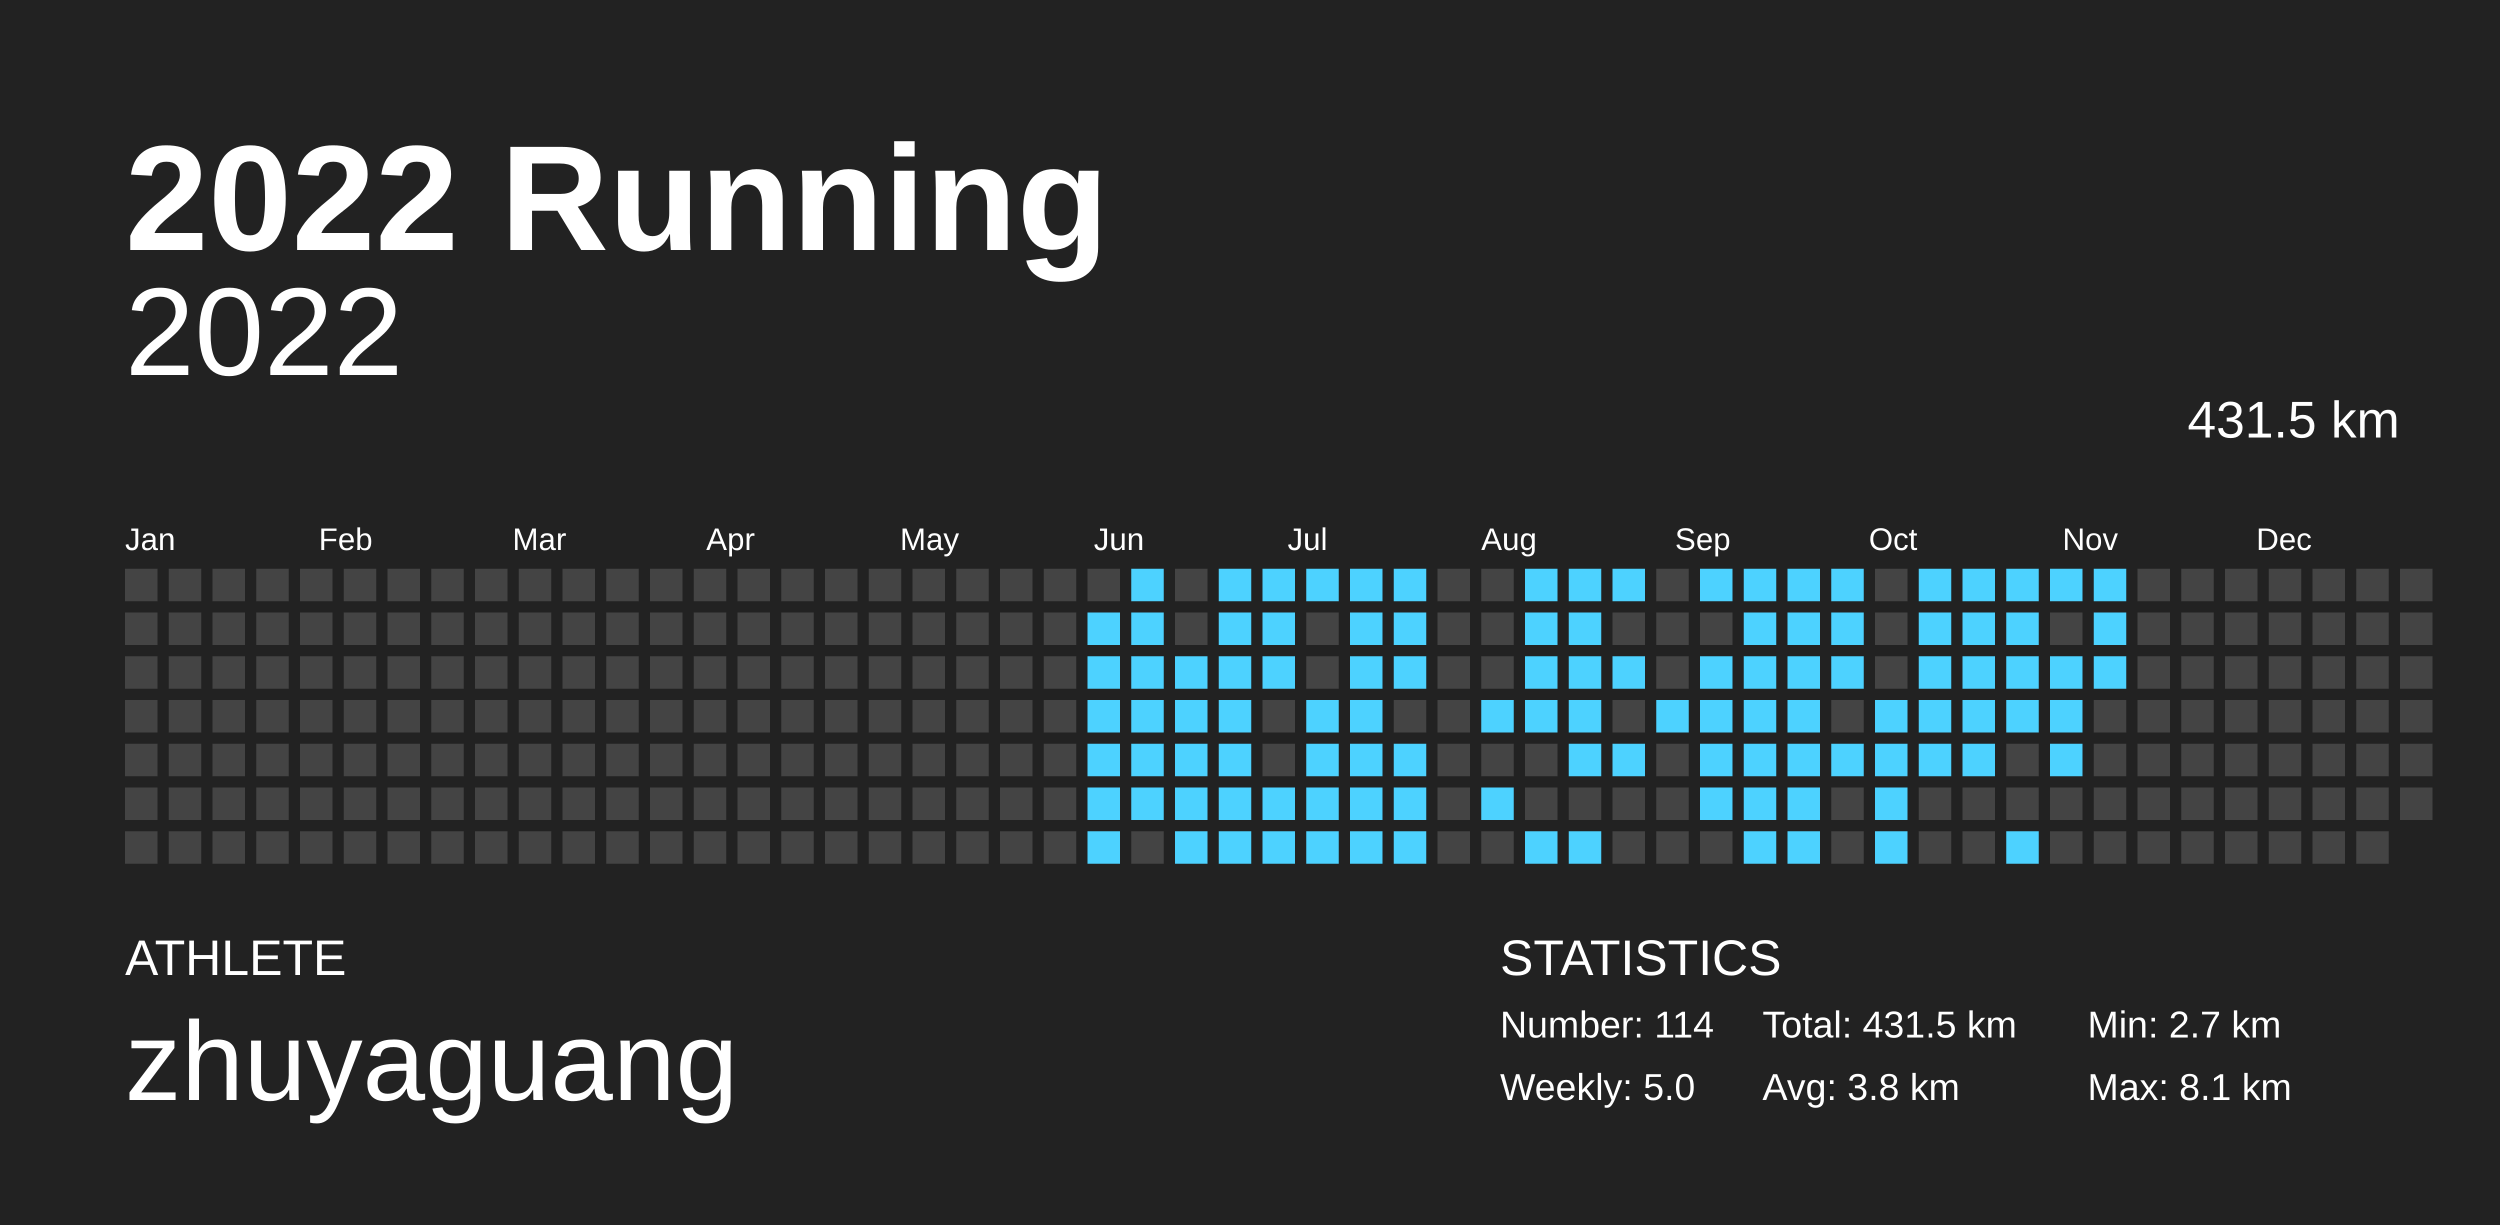
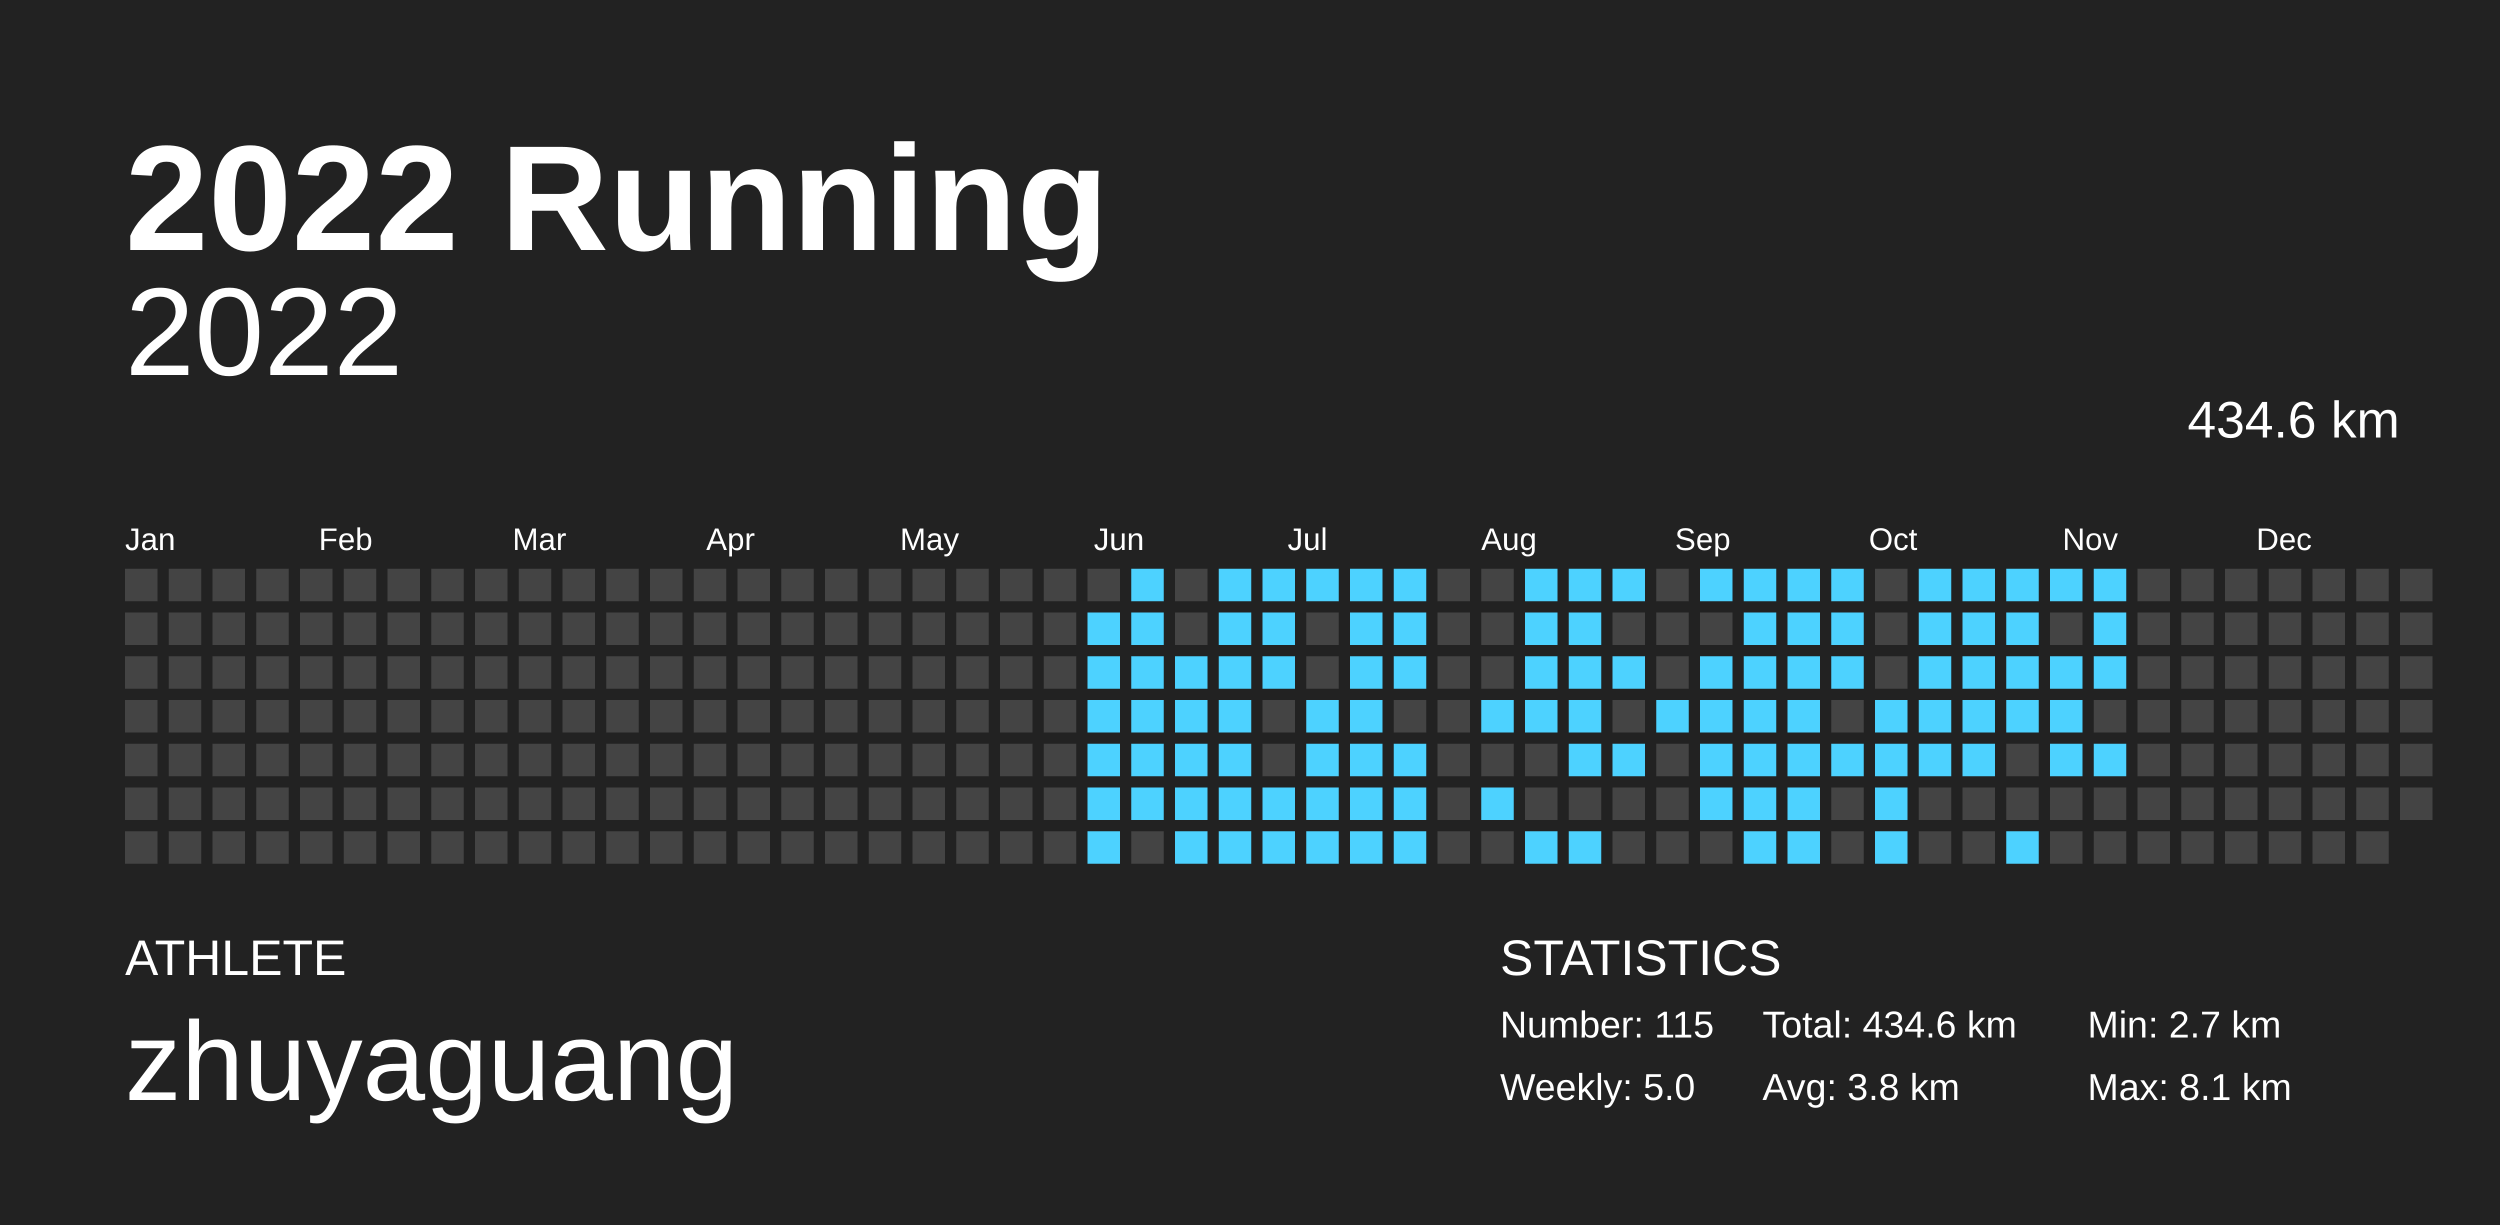
<svg xmlns="http://www.w3.org/2000/svg" baseProfile="full" height="98mm" version="1.1" viewBox="0,0,200,98" width="200mm">
  <defs />
  <rect fill="#222222" height="98" width="200" x="0" y="0" />
  <text fill="#FFFFFF" style="font-size:12px; font-family:Arial; font-weight:bold;" x="10" y="20">2022 Running</text>
  <text fill="#FFFFFF" style="font-size:4px; font-family:Arial" x="10" y="78">ATHLETE</text>
  <text fill="#FFFFFF" style="font-size:9px; font-family:Arial" x="10" y="88">zhuyaguang</text>
  <text fill="#FFFFFF" style="font-size:4px; font-family:Arial" x="120" y="78">STATISTICS</text>
-   <text fill="#FFFFFF" style="font-size:3px; font-family:Arial" x="120" y="83">Number: 114</text>
+   <text fill="#FFFFFF" style="font-size:3px; font-family:Arial" x="120" y="83">Number: 115</text>
  <text fill="#FFFFFF" style="font-size:3px; font-family:Arial" x="120" y="88">Weekly: 5.0</text>
-   <text fill="#FFFFFF" style="font-size:3px; font-family:Arial" x="141" y="83">Total: 431.5 km</text>
+   <text fill="#FFFFFF" style="font-size:3px; font-family:Arial" x="141" y="83">Total: 434.6 km</text>
  <text fill="#FFFFFF" style="font-size:3px; font-family:Arial" x="141" y="88">Avg: 3.8 km</text>
  <text fill="#FFFFFF" style="font-size:3px; font-family:Arial" x="167" y="83">Min: 2.7 km</text>
  <text fill="#FFFFFF" style="font-size:3px; font-family:Arial" x="167" y="88">Max: 8.1 km</text>
  <text alignment-baseline="hanging" fill="#FFFFFF" style="font-size:10.0px; font-family:Arial;" x="10" y="30">2022</text>
-   <text alignment-baseline="hanging" fill="#FFFFFF" style="font-size:4.125px; font-family:Arial;" x="175" y="35">431.5 km</text>
+   <text alignment-baseline="hanging" fill="#FFFFFF" style="font-size:4.125px; font-family:Arial;" x="175" y="35">434.6 km</text>
  <text fill="#FFFFFF" style="font-size:2.5px; font-family:Arial" x="10.0" y="44">Jan</text>
  <text fill="#FFFFFF" style="font-size:2.5px; font-family:Arial" x="25.5" y="44">Feb</text>
  <text fill="#FFFFFF" style="font-size:2.5px; font-family:Arial" x="41.0" y="44">Mar</text>
  <text fill="#FFFFFF" style="font-size:2.5px; font-family:Arial" x="56.5" y="44">Apr</text>
  <text fill="#FFFFFF" style="font-size:2.5px; font-family:Arial" x="72.0" y="44">May</text>
  <text fill="#FFFFFF" style="font-size:2.5px; font-family:Arial" x="87.5" y="44">Jun</text>
  <text fill="#FFFFFF" style="font-size:2.5px; font-family:Arial" x="103.0" y="44">Jul</text>
  <text fill="#FFFFFF" style="font-size:2.5px; font-family:Arial" x="118.5" y="44">Aug</text>
  <text fill="#FFFFFF" style="font-size:2.5px; font-family:Arial" x="134.0" y="44">Sep</text>
  <text fill="#FFFFFF" style="font-size:2.5px; font-family:Arial" x="149.5" y="44">Oct</text>
  <text fill="#FFFFFF" style="font-size:2.5px; font-family:Arial" x="165.0" y="44">Nov</text>
  <text fill="#FFFFFF" style="font-size:2.5px; font-family:Arial" x="180.5" y="44">Dec</text>
  <rect fill="#444444" height="2.6" width="2.6" x="10.0" y="45.5" />
  <rect fill="#444444" height="2.6" width="2.6" x="10.0" y="49.0" />
  <rect fill="#444444" height="2.6" width="2.6" x="10.0" y="52.5" />
  <rect fill="#444444" height="2.6" width="2.6" x="10.0" y="56.0" />
  <rect fill="#444444" height="2.6" width="2.6" x="10.0" y="59.5" />
  <rect fill="#444444" height="2.6" width="2.6" x="10.0" y="63.0" />
  <rect fill="#444444" height="2.6" width="2.6" x="10.0" y="66.5" />
  <rect fill="#444444" height="2.6" width="2.6" x="13.5" y="45.5" />
  <rect fill="#444444" height="2.6" width="2.6" x="13.5" y="49.0" />
  <rect fill="#444444" height="2.6" width="2.6" x="13.5" y="52.5" />
  <rect fill="#444444" height="2.6" width="2.6" x="13.5" y="56.0" />
  <rect fill="#444444" height="2.6" width="2.6" x="13.5" y="59.5" />
  <rect fill="#444444" height="2.6" width="2.6" x="13.5" y="63.0" />
  <rect fill="#444444" height="2.6" width="2.6" x="13.5" y="66.5" />
  <rect fill="#444444" height="2.6" width="2.6" x="17.0" y="45.5" />
  <rect fill="#444444" height="2.6" width="2.6" x="17.0" y="49.0" />
  <rect fill="#444444" height="2.6" width="2.6" x="17.0" y="52.5" />
  <rect fill="#444444" height="2.6" width="2.6" x="17.0" y="56.0" />
  <rect fill="#444444" height="2.6" width="2.6" x="17.0" y="59.5" />
  <rect fill="#444444" height="2.6" width="2.6" x="17.0" y="63.0" />
  <rect fill="#444444" height="2.6" width="2.6" x="17.0" y="66.5" />
  <rect fill="#444444" height="2.6" width="2.6" x="20.5" y="45.5" />
  <rect fill="#444444" height="2.6" width="2.6" x="20.5" y="49.0" />
  <rect fill="#444444" height="2.6" width="2.6" x="20.5" y="52.5" />
  <rect fill="#444444" height="2.6" width="2.6" x="20.5" y="56.0" />
  <rect fill="#444444" height="2.6" width="2.6" x="20.5" y="59.5" />
  <rect fill="#444444" height="2.6" width="2.6" x="20.5" y="63.0" />
  <rect fill="#444444" height="2.6" width="2.6" x="20.5" y="66.5" />
  <rect fill="#444444" height="2.6" width="2.6" x="24.0" y="45.5" />
  <rect fill="#444444" height="2.6" width="2.6" x="24.0" y="49.0" />
  <rect fill="#444444" height="2.6" width="2.6" x="24.0" y="52.5" />
  <rect fill="#444444" height="2.6" width="2.6" x="24.0" y="56.0" />
  <rect fill="#444444" height="2.6" width="2.6" x="24.0" y="59.5" />
  <rect fill="#444444" height="2.6" width="2.6" x="24.0" y="63.0" />
  <rect fill="#444444" height="2.6" width="2.6" x="24.0" y="66.5" />
  <rect fill="#444444" height="2.6" width="2.6" x="27.5" y="45.5" />
  <rect fill="#444444" height="2.6" width="2.6" x="27.5" y="49.0" />
  <rect fill="#444444" height="2.6" width="2.6" x="27.5" y="52.5" />
  <rect fill="#444444" height="2.6" width="2.6" x="27.5" y="56.0" />
  <rect fill="#444444" height="2.6" width="2.6" x="27.5" y="59.5" />
  <rect fill="#444444" height="2.6" width="2.6" x="27.5" y="63.0" />
  <rect fill="#444444" height="2.6" width="2.6" x="27.5" y="66.5" />
  <rect fill="#444444" height="2.6" width="2.6" x="31.0" y="45.5" />
  <rect fill="#444444" height="2.6" width="2.6" x="31.0" y="49.0" />
  <rect fill="#444444" height="2.6" width="2.6" x="31.0" y="52.5" />
  <rect fill="#444444" height="2.6" width="2.6" x="31.0" y="56.0" />
  <rect fill="#444444" height="2.6" width="2.6" x="31.0" y="59.5" />
  <rect fill="#444444" height="2.6" width="2.6" x="31.0" y="63.0" />
  <rect fill="#444444" height="2.6" width="2.6" x="31.0" y="66.5" />
  <rect fill="#444444" height="2.6" width="2.6" x="34.5" y="45.5" />
  <rect fill="#444444" height="2.6" width="2.6" x="34.5" y="49.0" />
  <rect fill="#444444" height="2.6" width="2.6" x="34.5" y="52.5" />
  <rect fill="#444444" height="2.6" width="2.6" x="34.5" y="56.0" />
  <rect fill="#444444" height="2.6" width="2.6" x="34.5" y="59.5" />
  <rect fill="#444444" height="2.6" width="2.6" x="34.5" y="63.0" />
  <rect fill="#444444" height="2.6" width="2.6" x="34.5" y="66.5" />
  <rect fill="#444444" height="2.6" width="2.6" x="38.0" y="45.5" />
  <rect fill="#444444" height="2.6" width="2.6" x="38.0" y="49.0" />
  <rect fill="#444444" height="2.6" width="2.6" x="38.0" y="52.5" />
  <rect fill="#444444" height="2.6" width="2.6" x="38.0" y="56.0" />
  <rect fill="#444444" height="2.6" width="2.6" x="38.0" y="59.5" />
  <rect fill="#444444" height="2.6" width="2.6" x="38.0" y="63.0" />
  <rect fill="#444444" height="2.6" width="2.6" x="38.0" y="66.5" />
  <rect fill="#444444" height="2.6" width="2.6" x="41.5" y="45.5" />
  <rect fill="#444444" height="2.6" width="2.6" x="41.5" y="49.0" />
  <rect fill="#444444" height="2.6" width="2.6" x="41.5" y="52.5" />
  <rect fill="#444444" height="2.6" width="2.6" x="41.5" y="56.0" />
  <rect fill="#444444" height="2.6" width="2.6" x="41.5" y="59.5" />
  <rect fill="#444444" height="2.6" width="2.6" x="41.5" y="63.0" />
  <rect fill="#444444" height="2.6" width="2.6" x="41.5" y="66.5" />
  <rect fill="#444444" height="2.6" width="2.6" x="45.0" y="45.5" />
  <rect fill="#444444" height="2.6" width="2.6" x="45.0" y="49.0" />
  <rect fill="#444444" height="2.6" width="2.6" x="45.0" y="52.5" />
  <rect fill="#444444" height="2.6" width="2.6" x="45.0" y="56.0" />
  <rect fill="#444444" height="2.6" width="2.6" x="45.0" y="59.5" />
  <rect fill="#444444" height="2.6" width="2.6" x="45.0" y="63.0" />
  <rect fill="#444444" height="2.6" width="2.6" x="45.0" y="66.5" />
  <rect fill="#444444" height="2.6" width="2.6" x="48.5" y="45.5" />
  <rect fill="#444444" height="2.6" width="2.6" x="48.5" y="49.0" />
  <rect fill="#444444" height="2.6" width="2.6" x="48.5" y="52.5" />
  <rect fill="#444444" height="2.6" width="2.6" x="48.5" y="56.0" />
  <rect fill="#444444" height="2.6" width="2.6" x="48.5" y="59.5" />
  <rect fill="#444444" height="2.6" width="2.6" x="48.5" y="63.0" />
  <rect fill="#444444" height="2.6" width="2.6" x="48.5" y="66.5" />
  <rect fill="#444444" height="2.6" width="2.6" x="52.0" y="45.5" />
  <rect fill="#444444" height="2.6" width="2.6" x="52.0" y="49.0" />
  <rect fill="#444444" height="2.6" width="2.6" x="52.0" y="52.5" />
  <rect fill="#444444" height="2.6" width="2.6" x="52.0" y="56.0" />
  <rect fill="#444444" height="2.6" width="2.6" x="52.0" y="59.5" />
  <rect fill="#444444" height="2.6" width="2.6" x="52.0" y="63.0" />
  <rect fill="#444444" height="2.6" width="2.6" x="52.0" y="66.5" />
  <rect fill="#444444" height="2.6" width="2.6" x="55.5" y="45.5" />
  <rect fill="#444444" height="2.6" width="2.6" x="55.5" y="49.0" />
  <rect fill="#444444" height="2.6" width="2.6" x="55.5" y="52.5" />
  <rect fill="#444444" height="2.6" width="2.6" x="55.5" y="56.0" />
  <rect fill="#444444" height="2.6" width="2.6" x="55.5" y="59.5" />
  <rect fill="#444444" height="2.6" width="2.6" x="55.5" y="63.0" />
  <rect fill="#444444" height="2.6" width="2.6" x="55.5" y="66.5" />
  <rect fill="#444444" height="2.6" width="2.6" x="59.0" y="45.5" />
  <rect fill="#444444" height="2.6" width="2.6" x="59.0" y="49.0" />
  <rect fill="#444444" height="2.6" width="2.6" x="59.0" y="52.5" />
  <rect fill="#444444" height="2.6" width="2.6" x="59.0" y="56.0" />
  <rect fill="#444444" height="2.6" width="2.6" x="59.0" y="59.5" />
  <rect fill="#444444" height="2.6" width="2.6" x="59.0" y="63.0" />
  <rect fill="#444444" height="2.6" width="2.6" x="59.0" y="66.5" />
  <rect fill="#444444" height="2.6" width="2.6" x="62.5" y="45.5" />
  <rect fill="#444444" height="2.6" width="2.6" x="62.5" y="49.0" />
  <rect fill="#444444" height="2.6" width="2.6" x="62.5" y="52.5" />
  <rect fill="#444444" height="2.6" width="2.6" x="62.5" y="56.0" />
  <rect fill="#444444" height="2.6" width="2.6" x="62.5" y="59.5" />
  <rect fill="#444444" height="2.6" width="2.6" x="62.5" y="63.0" />
  <rect fill="#444444" height="2.6" width="2.6" x="62.5" y="66.5" />
  <rect fill="#444444" height="2.6" width="2.6" x="66.0" y="45.5" />
  <rect fill="#444444" height="2.6" width="2.6" x="66.0" y="49.0" />
  <rect fill="#444444" height="2.6" width="2.6" x="66.0" y="52.5" />
  <rect fill="#444444" height="2.6" width="2.6" x="66.0" y="56.0" />
  <rect fill="#444444" height="2.6" width="2.6" x="66.0" y="59.5" />
  <rect fill="#444444" height="2.6" width="2.6" x="66.0" y="63.0" />
  <rect fill="#444444" height="2.6" width="2.6" x="66.0" y="66.5" />
  <rect fill="#444444" height="2.6" width="2.6" x="69.5" y="45.5" />
  <rect fill="#444444" height="2.6" width="2.6" x="69.5" y="49.0" />
  <rect fill="#444444" height="2.6" width="2.6" x="69.5" y="52.5" />
  <rect fill="#444444" height="2.6" width="2.6" x="69.5" y="56.0" />
  <rect fill="#444444" height="2.6" width="2.6" x="69.5" y="59.5" />
  <rect fill="#444444" height="2.6" width="2.6" x="69.5" y="63.0" />
  <rect fill="#444444" height="2.6" width="2.6" x="69.5" y="66.5" />
  <rect fill="#444444" height="2.6" width="2.6" x="73.0" y="45.5" />
  <rect fill="#444444" height="2.6" width="2.6" x="73.0" y="49.0" />
  <rect fill="#444444" height="2.6" width="2.6" x="73.0" y="52.5" />
  <rect fill="#444444" height="2.6" width="2.6" x="73.0" y="56.0" />
  <rect fill="#444444" height="2.6" width="2.6" x="73.0" y="59.5" />
  <rect fill="#444444" height="2.6" width="2.6" x="73.0" y="63.0" />
  <rect fill="#444444" height="2.6" width="2.6" x="73.0" y="66.5" />
  <rect fill="#444444" height="2.6" width="2.6" x="76.5" y="45.5" />
  <rect fill="#444444" height="2.6" width="2.6" x="76.5" y="49.0" />
  <rect fill="#444444" height="2.6" width="2.6" x="76.5" y="52.5" />
  <rect fill="#444444" height="2.6" width="2.6" x="76.5" y="56.0" />
  <rect fill="#444444" height="2.6" width="2.6" x="76.5" y="59.5" />
  <rect fill="#444444" height="2.6" width="2.6" x="76.5" y="63.0" />
  <rect fill="#444444" height="2.6" width="2.6" x="76.5" y="66.5" />
  <rect fill="#444444" height="2.6" width="2.6" x="80.0" y="45.5" />
  <rect fill="#444444" height="2.6" width="2.6" x="80.0" y="49.0" />
  <rect fill="#444444" height="2.6" width="2.6" x="80.0" y="52.5" />
  <rect fill="#444444" height="2.6" width="2.6" x="80.0" y="56.0" />
  <rect fill="#444444" height="2.6" width="2.6" x="80.0" y="59.5" />
  <rect fill="#444444" height="2.6" width="2.6" x="80.0" y="63.0" />
  <rect fill="#444444" height="2.6" width="2.6" x="80.0" y="66.5" />
  <rect fill="#444444" height="2.6" width="2.6" x="83.5" y="45.5" />
  <rect fill="#444444" height="2.6" width="2.6" x="83.5" y="49.0" />
  <rect fill="#444444" height="2.6" width="2.6" x="83.5" y="52.5" />
  <rect fill="#444444" height="2.6" width="2.6" x="83.5" y="56.0" />
  <rect fill="#444444" height="2.6" width="2.6" x="83.5" y="59.5" />
  <rect fill="#444444" height="2.6" width="2.6" x="83.5" y="63.0" />
  <rect fill="#444444" height="2.6" width="2.6" x="83.5" y="66.5" />
  <rect fill="#444444" height="2.6" width="2.6" x="87.0" y="45.5" />
  <rect fill="#4dd2ff" height="2.6" width="2.6" x="87.0" y="49.0" />
  <rect fill="#4dd2ff" height="2.6" width="2.6" x="87.0" y="52.5" />
  <rect fill="#4dd2ff" height="2.6" width="2.6" x="87.0" y="56.0" />
  <rect fill="#4dd2ff" height="2.6" width="2.6" x="87.0" y="59.5" />
  <rect fill="#4dd2ff" height="2.6" width="2.6" x="87.0" y="63.0" />
  <rect fill="#4dd2ff" height="2.6" width="2.6" x="87.0" y="66.5" />
  <rect fill="#4dd2ff" height="2.6" width="2.6" x="90.5" y="45.5" />
  <rect fill="#4dd2ff" height="2.6" width="2.6" x="90.5" y="49.0" />
  <rect fill="#4dd2ff" height="2.6" width="2.6" x="90.5" y="52.5" />
  <rect fill="#4dd2ff" height="2.6" width="2.6" x="90.5" y="56.0" />
  <rect fill="#4dd2ff" height="2.6" width="2.6" x="90.5" y="59.5" />
  <rect fill="#4dd2ff" height="2.6" width="2.6" x="90.5" y="63.0" />
  <rect fill="#444444" height="2.6" width="2.6" x="90.5" y="66.5" />
  <rect fill="#444444" height="2.6" width="2.6" x="94.0" y="45.5" />
  <rect fill="#444444" height="2.6" width="2.6" x="94.0" y="49.0" />
  <rect fill="#4dd2ff" height="2.6" width="2.6" x="94.0" y="52.5" />
  <rect fill="#4dd2ff" height="2.6" width="2.6" x="94.0" y="56.0" />
  <rect fill="#4dd2ff" height="2.6" width="2.6" x="94.0" y="59.5" />
  <rect fill="#4dd2ff" height="2.6" width="2.6" x="94.0" y="63.0" />
  <rect fill="#4dd2ff" height="2.6" width="2.6" x="94.0" y="66.5" />
  <rect fill="#4dd2ff" height="2.6" width="2.6" x="97.5" y="45.5" />
  <rect fill="#4dd2ff" height="2.6" width="2.6" x="97.5" y="49.0" />
  <rect fill="#4dd2ff" height="2.6" width="2.6" x="97.5" y="52.5" />
  <rect fill="#4dd2ff" height="2.6" width="2.6" x="97.5" y="56.0" />
  <rect fill="#4dd2ff" height="2.6" width="2.6" x="97.5" y="59.5" />
  <rect fill="#4dd2ff" height="2.6" width="2.6" x="97.5" y="63.0" />
  <rect fill="#4dd2ff" height="2.6" width="2.6" x="97.5" y="66.5" />
  <rect fill="#4dd2ff" height="2.6" width="2.6" x="101.0" y="45.5" />
  <rect fill="#4dd2ff" height="2.6" width="2.6" x="101.0" y="49.0" />
  <rect fill="#4dd2ff" height="2.6" width="2.6" x="101.0" y="52.5" />
  <rect fill="#444444" height="2.6" width="2.6" x="101.0" y="56.0" />
  <rect fill="#444444" height="2.6" width="2.6" x="101.0" y="59.5" />
  <rect fill="#4dd2ff" height="2.6" width="2.6" x="101.0" y="63.0" />
  <rect fill="#4dd2ff" height="2.6" width="2.6" x="101.0" y="66.5" />
  <rect fill="#4dd2ff" height="2.6" width="2.6" x="104.5" y="45.5" />
  <rect fill="#444444" height="2.6" width="2.6" x="104.5" y="49.0" />
  <rect fill="#444444" height="2.6" width="2.6" x="104.5" y="52.5" />
  <rect fill="#4dd2ff" height="2.6" width="2.6" x="104.5" y="56.0" />
  <rect fill="#4dd2ff" height="2.6" width="2.6" x="104.5" y="59.5" />
  <rect fill="#4dd2ff" height="2.6" width="2.6" x="104.5" y="63.0" />
  <rect fill="#4dd2ff" height="2.6" width="2.6" x="104.5" y="66.5" />
  <rect fill="#4dd2ff" height="2.6" width="2.6" x="108.0" y="45.5" />
  <rect fill="#4dd2ff" height="2.6" width="2.6" x="108.0" y="49.0" />
  <rect fill="#4dd2ff" height="2.6" width="2.6" x="108.0" y="52.5" />
  <rect fill="#4dd2ff" height="2.6" width="2.6" x="108.0" y="56.0" />
  <rect fill="#4dd2ff" height="2.6" width="2.6" x="108.0" y="59.5" />
  <rect fill="#4dd2ff" height="2.6" width="2.6" x="108.0" y="63.0" />
  <rect fill="#4dd2ff" height="2.6" width="2.6" x="108.0" y="66.5" />
  <rect fill="#4dd2ff" height="2.6" width="2.6" x="111.5" y="45.5" />
  <rect fill="#4dd2ff" height="2.6" width="2.6" x="111.5" y="49.0" />
  <rect fill="#4dd2ff" height="2.6" width="2.6" x="111.5" y="52.5" />
  <rect fill="#444444" height="2.6" width="2.6" x="111.5" y="56.0" />
  <rect fill="#4dd2ff" height="2.6" width="2.6" x="111.5" y="59.5" />
  <rect fill="#4dd2ff" height="2.6" width="2.6" x="111.5" y="63.0" />
  <rect fill="#4dd2ff" height="2.6" width="2.6" x="111.5" y="66.5" />
  <rect fill="#444444" height="2.6" width="2.6" x="115.0" y="45.5" />
  <rect fill="#444444" height="2.6" width="2.6" x="115.0" y="49.0" />
  <rect fill="#444444" height="2.6" width="2.6" x="115.0" y="52.5" />
  <rect fill="#444444" height="2.6" width="2.6" x="115.0" y="56.0" />
  <rect fill="#444444" height="2.6" width="2.6" x="115.0" y="59.5" />
  <rect fill="#444444" height="2.6" width="2.6" x="115.0" y="63.0" />
  <rect fill="#444444" height="2.6" width="2.6" x="115.0" y="66.5" />
  <rect fill="#444444" height="2.6" width="2.6" x="118.5" y="45.5" />
  <rect fill="#444444" height="2.6" width="2.6" x="118.5" y="49.0" />
  <rect fill="#444444" height="2.6" width="2.6" x="118.5" y="52.5" />
  <rect fill="#4dd2ff" height="2.6" width="2.6" x="118.5" y="56.0" />
  <rect fill="#444444" height="2.6" width="2.6" x="118.5" y="59.5" />
  <rect fill="#4dd2ff" height="2.6" width="2.6" x="118.5" y="63.0" />
  <rect fill="#444444" height="2.6" width="2.6" x="118.5" y="66.5" />
  <rect fill="#4dd2ff" height="2.6" width="2.6" x="122.0" y="45.5" />
  <rect fill="#4dd2ff" height="2.6" width="2.6" x="122.0" y="49.0" />
  <rect fill="#4dd2ff" height="2.6" width="2.6" x="122.0" y="52.5" />
  <rect fill="#4dd2ff" height="2.6" width="2.6" x="122.0" y="56.0" />
  <rect fill="#444444" height="2.6" width="2.6" x="122.0" y="59.5" />
  <rect fill="#444444" height="2.6" width="2.6" x="122.0" y="63.0" />
  <rect fill="#4dd2ff" height="2.6" width="2.6" x="122.0" y="66.5" />
  <rect fill="#4dd2ff" height="2.6" width="2.6" x="125.5" y="45.5" />
  <rect fill="#4dd2ff" height="2.6" width="2.6" x="125.5" y="49.0" />
  <rect fill="#4dd2ff" height="2.6" width="2.6" x="125.5" y="52.5" />
  <rect fill="#4dd2ff" height="2.6" width="2.6" x="125.5" y="56.0" />
  <rect fill="#4dd2ff" height="2.6" width="2.6" x="125.5" y="59.5" />
  <rect fill="#444444" height="2.6" width="2.6" x="125.5" y="63.0" />
  <rect fill="#4dd2ff" height="2.6" width="2.6" x="125.5" y="66.5" />
  <rect fill="#4dd2ff" height="2.6" width="2.6" x="129.0" y="45.5" />
  <rect fill="#444444" height="2.6" width="2.6" x="129.0" y="49.0" />
  <rect fill="#4dd2ff" height="2.6" width="2.6" x="129.0" y="52.5" />
  <rect fill="#444444" height="2.6" width="2.6" x="129.0" y="56.0" />
  <rect fill="#4dd2ff" height="2.6" width="2.6" x="129.0" y="59.5" />
  <rect fill="#444444" height="2.6" width="2.6" x="129.0" y="63.0" />
  <rect fill="#444444" height="2.6" width="2.6" x="129.0" y="66.5" />
  <rect fill="#444444" height="2.6" width="2.6" x="132.5" y="45.5" />
  <rect fill="#444444" height="2.6" width="2.6" x="132.5" y="49.0" />
  <rect fill="#444444" height="2.6" width="2.6" x="132.5" y="52.5" />
  <rect fill="#4dd2ff" height="2.6" width="2.6" x="132.5" y="56.0" />
  <rect fill="#444444" height="2.6" width="2.6" x="132.5" y="59.5" />
  <rect fill="#444444" height="2.6" width="2.6" x="132.5" y="63.0" />
  <rect fill="#444444" height="2.6" width="2.6" x="132.5" y="66.5" />
  <rect fill="#4dd2ff" height="2.6" width="2.6" x="136.0" y="45.5" />
  <rect fill="#444444" height="2.6" width="2.6" x="136.0" y="49.0" />
  <rect fill="#4dd2ff" height="2.6" width="2.6" x="136.0" y="52.5" />
  <rect fill="#4dd2ff" height="2.6" width="2.6" x="136.0" y="56.0" />
  <rect fill="#4dd2ff" height="2.6" width="2.6" x="136.0" y="59.5" />
  <rect fill="#4dd2ff" height="2.6" width="2.6" x="136.0" y="63.0" />
  <rect fill="#444444" height="2.6" width="2.6" x="136.0" y="66.5" />
  <rect fill="#4dd2ff" height="2.6" width="2.6" x="139.5" y="45.5" />
  <rect fill="#4dd2ff" height="2.6" width="2.6" x="139.5" y="49.0" />
  <rect fill="#4dd2ff" height="2.6" width="2.6" x="139.5" y="52.5" />
  <rect fill="#4dd2ff" height="2.6" width="2.6" x="139.5" y="56.0" />
  <rect fill="#4dd2ff" height="2.6" width="2.6" x="139.5" y="59.5" />
  <rect fill="#4dd2ff" height="2.6" width="2.6" x="139.5" y="63.0" />
  <rect fill="#4dd2ff" height="2.6" width="2.6" x="139.5" y="66.5" />
  <rect fill="#4dd2ff" height="2.6" width="2.6" x="143.0" y="45.5" />
  <rect fill="#4dd2ff" height="2.6" width="2.6" x="143.0" y="49.0" />
  <rect fill="#4dd2ff" height="2.6" width="2.6" x="143.0" y="52.5" />
  <rect fill="#4dd2ff" height="2.6" width="2.6" x="143.0" y="56.0" />
  <rect fill="#4dd2ff" height="2.6" width="2.6" x="143.0" y="59.5" />
  <rect fill="#4dd2ff" height="2.6" width="2.6" x="143.0" y="63.0" />
  <rect fill="#4dd2ff" height="2.6" width="2.6" x="143.0" y="66.5" />
  <rect fill="#4dd2ff" height="2.6" width="2.6" x="146.5" y="45.5" />
  <rect fill="#4dd2ff" height="2.6" width="2.6" x="146.5" y="49.0" />
  <rect fill="#4dd2ff" height="2.6" width="2.6" x="146.5" y="52.5" />
  <rect fill="#444444" height="2.6" width="2.6" x="146.5" y="56.0" />
  <rect fill="#4dd2ff" height="2.6" width="2.6" x="146.5" y="59.5" />
  <rect fill="#444444" height="2.6" width="2.6" x="146.5" y="63.0" />
  <rect fill="#444444" height="2.6" width="2.6" x="146.5" y="66.5" />
  <rect fill="#444444" height="2.6" width="2.6" x="150.0" y="45.5" />
  <rect fill="#444444" height="2.6" width="2.6" x="150.0" y="49.0" />
  <rect fill="#444444" height="2.6" width="2.6" x="150.0" y="52.5" />
  <rect fill="#4dd2ff" height="2.6" width="2.6" x="150.0" y="56.0" />
  <rect fill="#4dd2ff" height="2.6" width="2.6" x="150.0" y="59.5" />
  <rect fill="#4dd2ff" height="2.6" width="2.6" x="150.0" y="63.0" />
  <rect fill="#4dd2ff" height="2.6" width="2.6" x="150.0" y="66.5" />
  <rect fill="#4dd2ff" height="2.6" width="2.6" x="153.5" y="45.5" />
  <rect fill="#4dd2ff" height="2.6" width="2.6" x="153.5" y="49.0" />
  <rect fill="#4dd2ff" height="2.6" width="2.6" x="153.5" y="52.5" />
  <rect fill="#4dd2ff" height="2.6" width="2.6" x="153.5" y="56.0" />
  <rect fill="#4dd2ff" height="2.6" width="2.6" x="153.5" y="59.5" />
  <rect fill="#444444" height="2.6" width="2.6" x="153.5" y="63.0" />
  <rect fill="#444444" height="2.6" width="2.6" x="153.5" y="66.5" />
  <rect fill="#4dd2ff" height="2.6" width="2.6" x="157.0" y="45.5" />
  <rect fill="#4dd2ff" height="2.6" width="2.6" x="157.0" y="49.0" />
  <rect fill="#4dd2ff" height="2.6" width="2.6" x="157.0" y="52.5" />
  <rect fill="#4dd2ff" height="2.6" width="2.6" x="157.0" y="56.0" />
  <rect fill="#4dd2ff" height="2.6" width="2.6" x="157.0" y="59.5" />
  <rect fill="#444444" height="2.6" width="2.6" x="157.0" y="63.0" />
  <rect fill="#444444" height="2.6" width="2.6" x="157.0" y="66.5" />
  <rect fill="#4dd2ff" height="2.6" width="2.6" x="160.5" y="45.5" />
  <rect fill="#4dd2ff" height="2.6" width="2.6" x="160.5" y="49.0" />
  <rect fill="#4dd2ff" height="2.6" width="2.6" x="160.5" y="52.5" />
  <rect fill="#4dd2ff" height="2.6" width="2.6" x="160.5" y="56.0" />
  <rect fill="#444444" height="2.6" width="2.6" x="160.5" y="59.5" />
  <rect fill="#444444" height="2.6" width="2.6" x="160.5" y="63.0" />
  <rect fill="#4dd2ff" height="2.6" width="2.6" x="160.5" y="66.5" />
  <rect fill="#4dd2ff" height="2.6" width="2.6" x="164.0" y="45.5" />
  <rect fill="#444444" height="2.6" width="2.6" x="164.0" y="49.0" />
  <rect fill="#4dd2ff" height="2.6" width="2.6" x="164.0" y="52.5" />
  <rect fill="#4dd2ff" height="2.6" width="2.6" x="164.0" y="56.0" />
  <rect fill="#4dd2ff" height="2.6" width="2.6" x="164.0" y="59.5" />
  <rect fill="#444444" height="2.6" width="2.6" x="164.0" y="63.0" />
  <rect fill="#444444" height="2.6" width="2.6" x="164.0" y="66.5" />
  <rect fill="#4dd2ff" height="2.6" width="2.6" x="167.5" y="45.5" />
  <rect fill="#4dd2ff" height="2.6" width="2.6" x="167.5" y="49.0" />
  <rect fill="#4dd2ff" height="2.6" width="2.6" x="167.5" y="52.5" />
  <rect fill="#444444" height="2.6" width="2.6" x="167.5" y="56.0" />
-   <rect fill="#444444" height="2.6" width="2.6" x="167.5" y="59.5" />
+   <rect fill="#4dd2ff" height="2.6" width="2.6" x="167.5" y="59.5" />
  <rect fill="#444444" height="2.6" width="2.6" x="167.5" y="63.0" />
  <rect fill="#444444" height="2.6" width="2.6" x="167.5" y="66.5" />
  <rect fill="#444444" height="2.6" width="2.6" x="171.0" y="45.5" />
  <rect fill="#444444" height="2.6" width="2.6" x="171.0" y="49.0" />
  <rect fill="#444444" height="2.6" width="2.6" x="171.0" y="52.5" />
  <rect fill="#444444" height="2.6" width="2.6" x="171.0" y="56.0" />
  <rect fill="#444444" height="2.6" width="2.6" x="171.0" y="59.5" />
  <rect fill="#444444" height="2.6" width="2.6" x="171.0" y="63.0" />
  <rect fill="#444444" height="2.6" width="2.6" x="171.0" y="66.5" />
  <rect fill="#444444" height="2.6" width="2.6" x="174.5" y="45.5" />
  <rect fill="#444444" height="2.6" width="2.6" x="174.5" y="49.0" />
  <rect fill="#444444" height="2.6" width="2.6" x="174.5" y="52.5" />
  <rect fill="#444444" height="2.6" width="2.6" x="174.5" y="56.0" />
  <rect fill="#444444" height="2.6" width="2.6" x="174.5" y="59.5" />
  <rect fill="#444444" height="2.6" width="2.6" x="174.5" y="63.0" />
  <rect fill="#444444" height="2.6" width="2.6" x="174.5" y="66.5" />
  <rect fill="#444444" height="2.6" width="2.6" x="178.0" y="45.5" />
  <rect fill="#444444" height="2.6" width="2.6" x="178.0" y="49.0" />
  <rect fill="#444444" height="2.6" width="2.6" x="178.0" y="52.5" />
  <rect fill="#444444" height="2.6" width="2.6" x="178.0" y="56.0" />
  <rect fill="#444444" height="2.6" width="2.6" x="178.0" y="59.5" />
  <rect fill="#444444" height="2.6" width="2.6" x="178.0" y="63.0" />
  <rect fill="#444444" height="2.6" width="2.6" x="178.0" y="66.5" />
  <rect fill="#444444" height="2.6" width="2.6" x="181.5" y="45.5" />
  <rect fill="#444444" height="2.6" width="2.6" x="181.5" y="49.0" />
  <rect fill="#444444" height="2.6" width="2.6" x="181.5" y="52.5" />
  <rect fill="#444444" height="2.6" width="2.6" x="181.5" y="56.0" />
  <rect fill="#444444" height="2.6" width="2.6" x="181.5" y="59.5" />
  <rect fill="#444444" height="2.6" width="2.6" x="181.5" y="63.0" />
  <rect fill="#444444" height="2.6" width="2.6" x="181.5" y="66.5" />
  <rect fill="#444444" height="2.6" width="2.6" x="185.0" y="45.5" />
  <rect fill="#444444" height="2.6" width="2.6" x="185.0" y="49.0" />
  <rect fill="#444444" height="2.6" width="2.6" x="185.0" y="52.5" />
  <rect fill="#444444" height="2.6" width="2.6" x="185.0" y="56.0" />
  <rect fill="#444444" height="2.6" width="2.6" x="185.0" y="59.5" />
  <rect fill="#444444" height="2.6" width="2.6" x="185.0" y="63.0" />
  <rect fill="#444444" height="2.6" width="2.6" x="185.0" y="66.5" />
  <rect fill="#444444" height="2.6" width="2.6" x="188.5" y="45.5" />
  <rect fill="#444444" height="2.6" width="2.6" x="188.5" y="49.0" />
  <rect fill="#444444" height="2.6" width="2.6" x="188.5" y="52.5" />
  <rect fill="#444444" height="2.6" width="2.6" x="188.5" y="56.0" />
  <rect fill="#444444" height="2.6" width="2.6" x="188.5" y="59.5" />
  <rect fill="#444444" height="2.6" width="2.6" x="188.5" y="63.0" />
  <rect fill="#444444" height="2.6" width="2.6" x="188.5" y="66.5" />
  <rect fill="#444444" height="2.6" width="2.6" x="192.0" y="45.5" />
  <rect fill="#444444" height="2.6" width="2.6" x="192.0" y="49.0" />
  <rect fill="#444444" height="2.6" width="2.6" x="192.0" y="52.5" />
  <rect fill="#444444" height="2.6" width="2.6" x="192.0" y="56.0" />
  <rect fill="#444444" height="2.6" width="2.6" x="192.0" y="59.5" />
  <rect fill="#444444" height="2.6" width="2.6" x="192.0" y="63.0" />
</svg>
